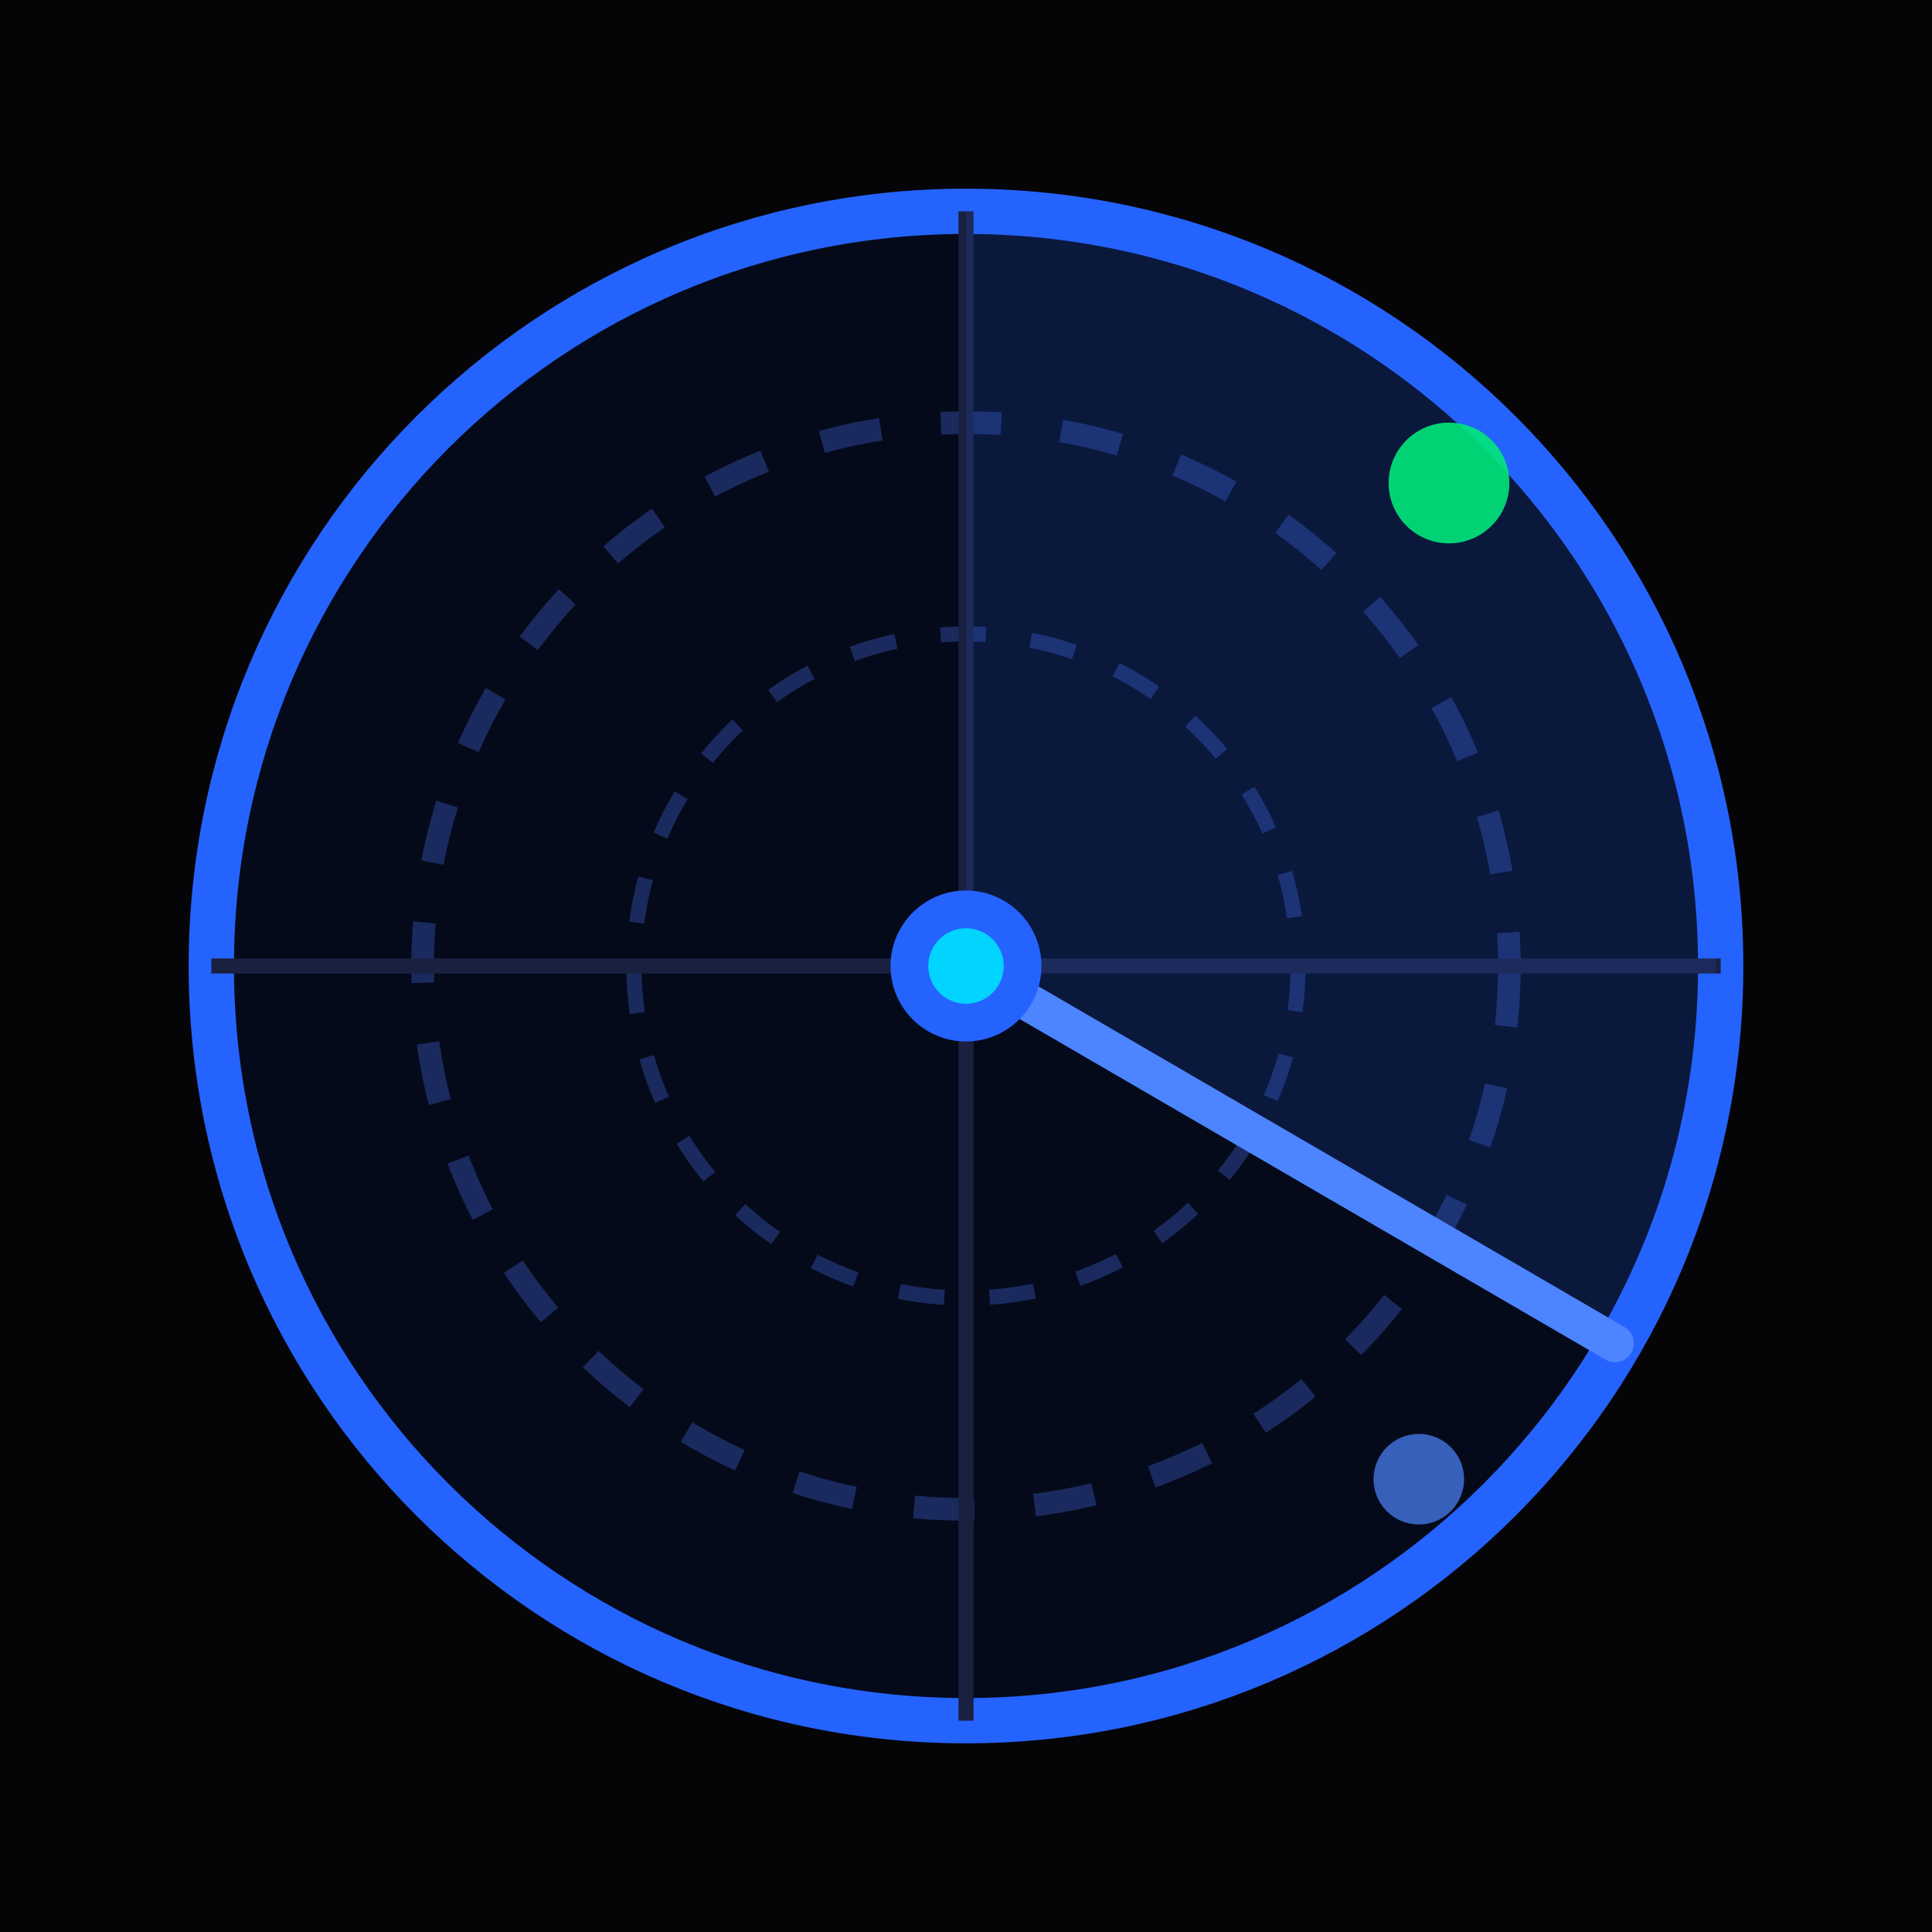
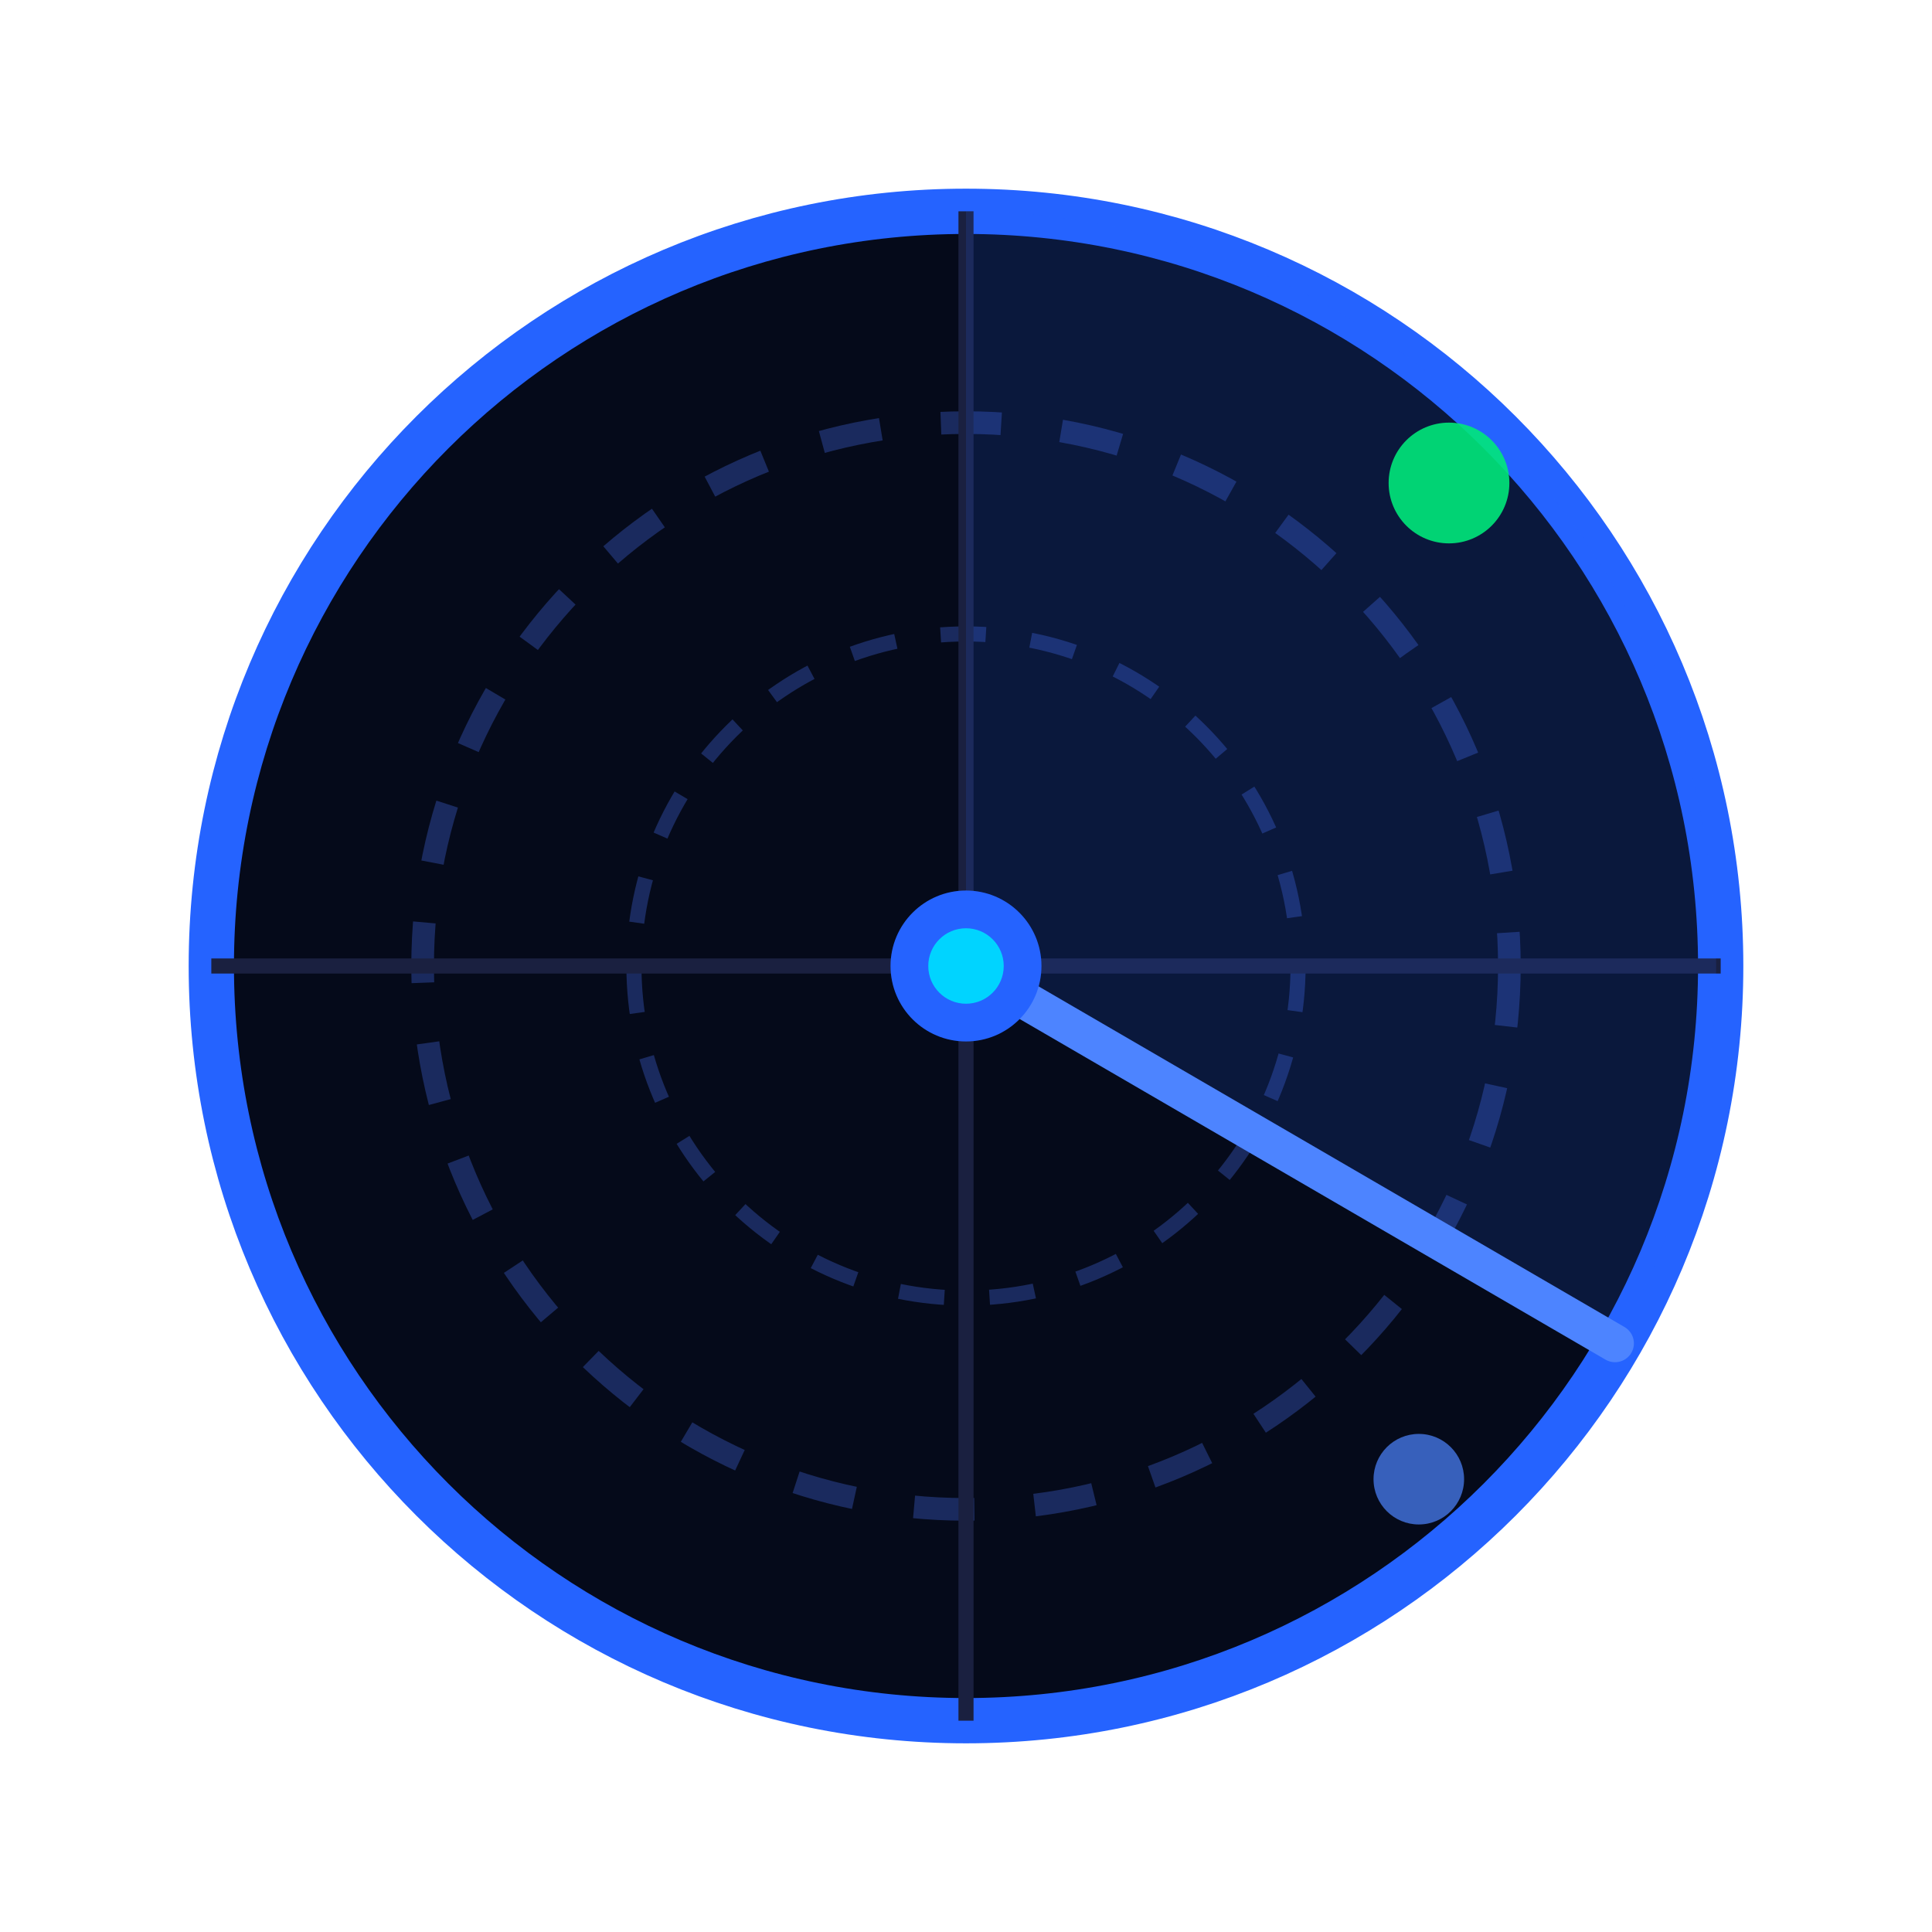
<svg xmlns="http://www.w3.org/2000/svg" width="128" height="128" viewBox="0 0 128 128" fill="none">
-   <rect width="128" height="128" fill="#050507" />
  <g transform="translate(64,64)">
    <circle r="50" fill="#050a1a" stroke="#2563ff" stroke-width="3" />
    <circle r="36" fill="none" stroke="#1a2a5e" stroke-width="1.5" stroke-dasharray="4 4" />
    <circle r="22" fill="none" stroke="#1a2a5e" stroke-width="1" stroke-dasharray="3 3" />
    <line x1="0" y1="-50" x2="0" y2="0" stroke="#1a2040" stroke-width="1" />
    <line x1="50" y1="0" x2="0" y2="0" stroke="#1a2040" stroke-width="1" />
    <line x1="0" y1="50" x2="0" y2="0" stroke="#1a2040" stroke-width="1" />
    <line x1="-50" y1="0" x2="0" y2="0" stroke="#1a2040" stroke-width="1" />
    <path d="M0 0 L0,-50 A50,50 0 0 1 43,25 Z" fill="#2563ff" opacity="0.15" />
    <line x1="0" y1="0" x2="43" y2="25" stroke="#4d84ff" stroke-width="2.5" stroke-linecap="round" />
    <circle r="5" fill="#2563ff" />
    <circle r="2.5" fill="#00d4ff" />
    <circle cx="32" cy="-32" r="4" fill="#00e87a" opacity="0.9" />
    <circle cx="30" cy="34" r="3" fill="#4d84ff" opacity="0.7" />
  </g>
</svg>
